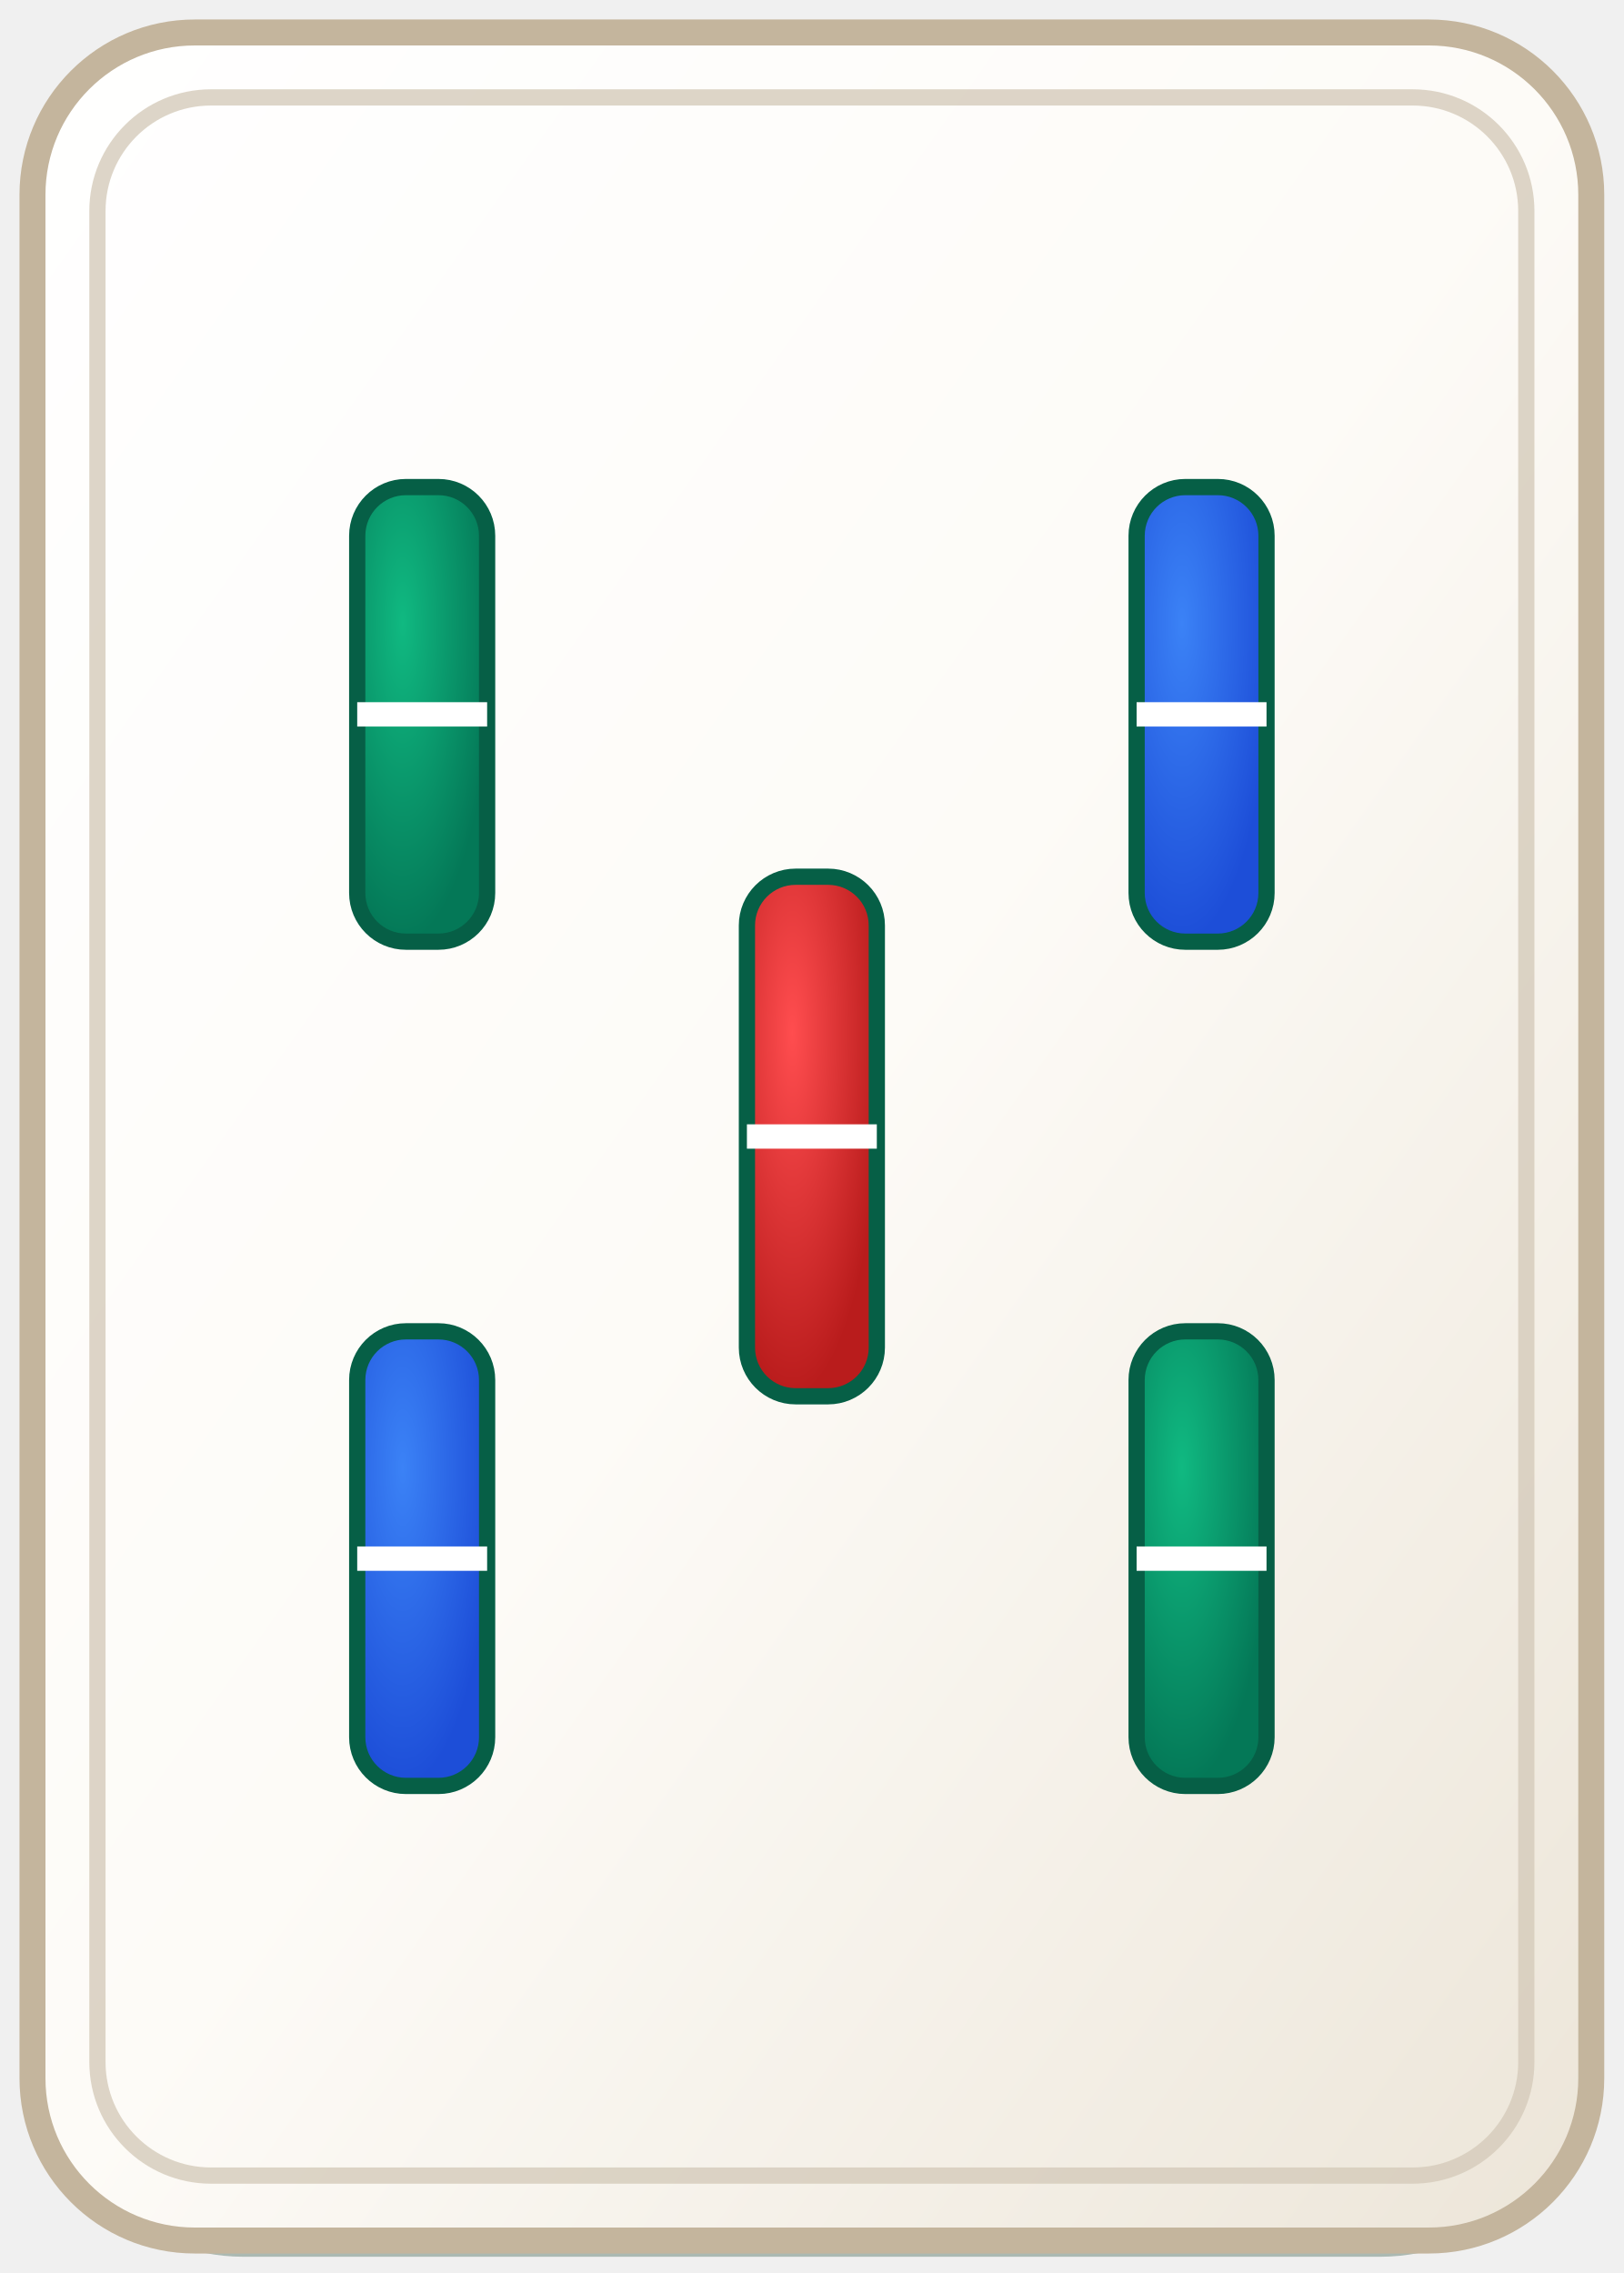
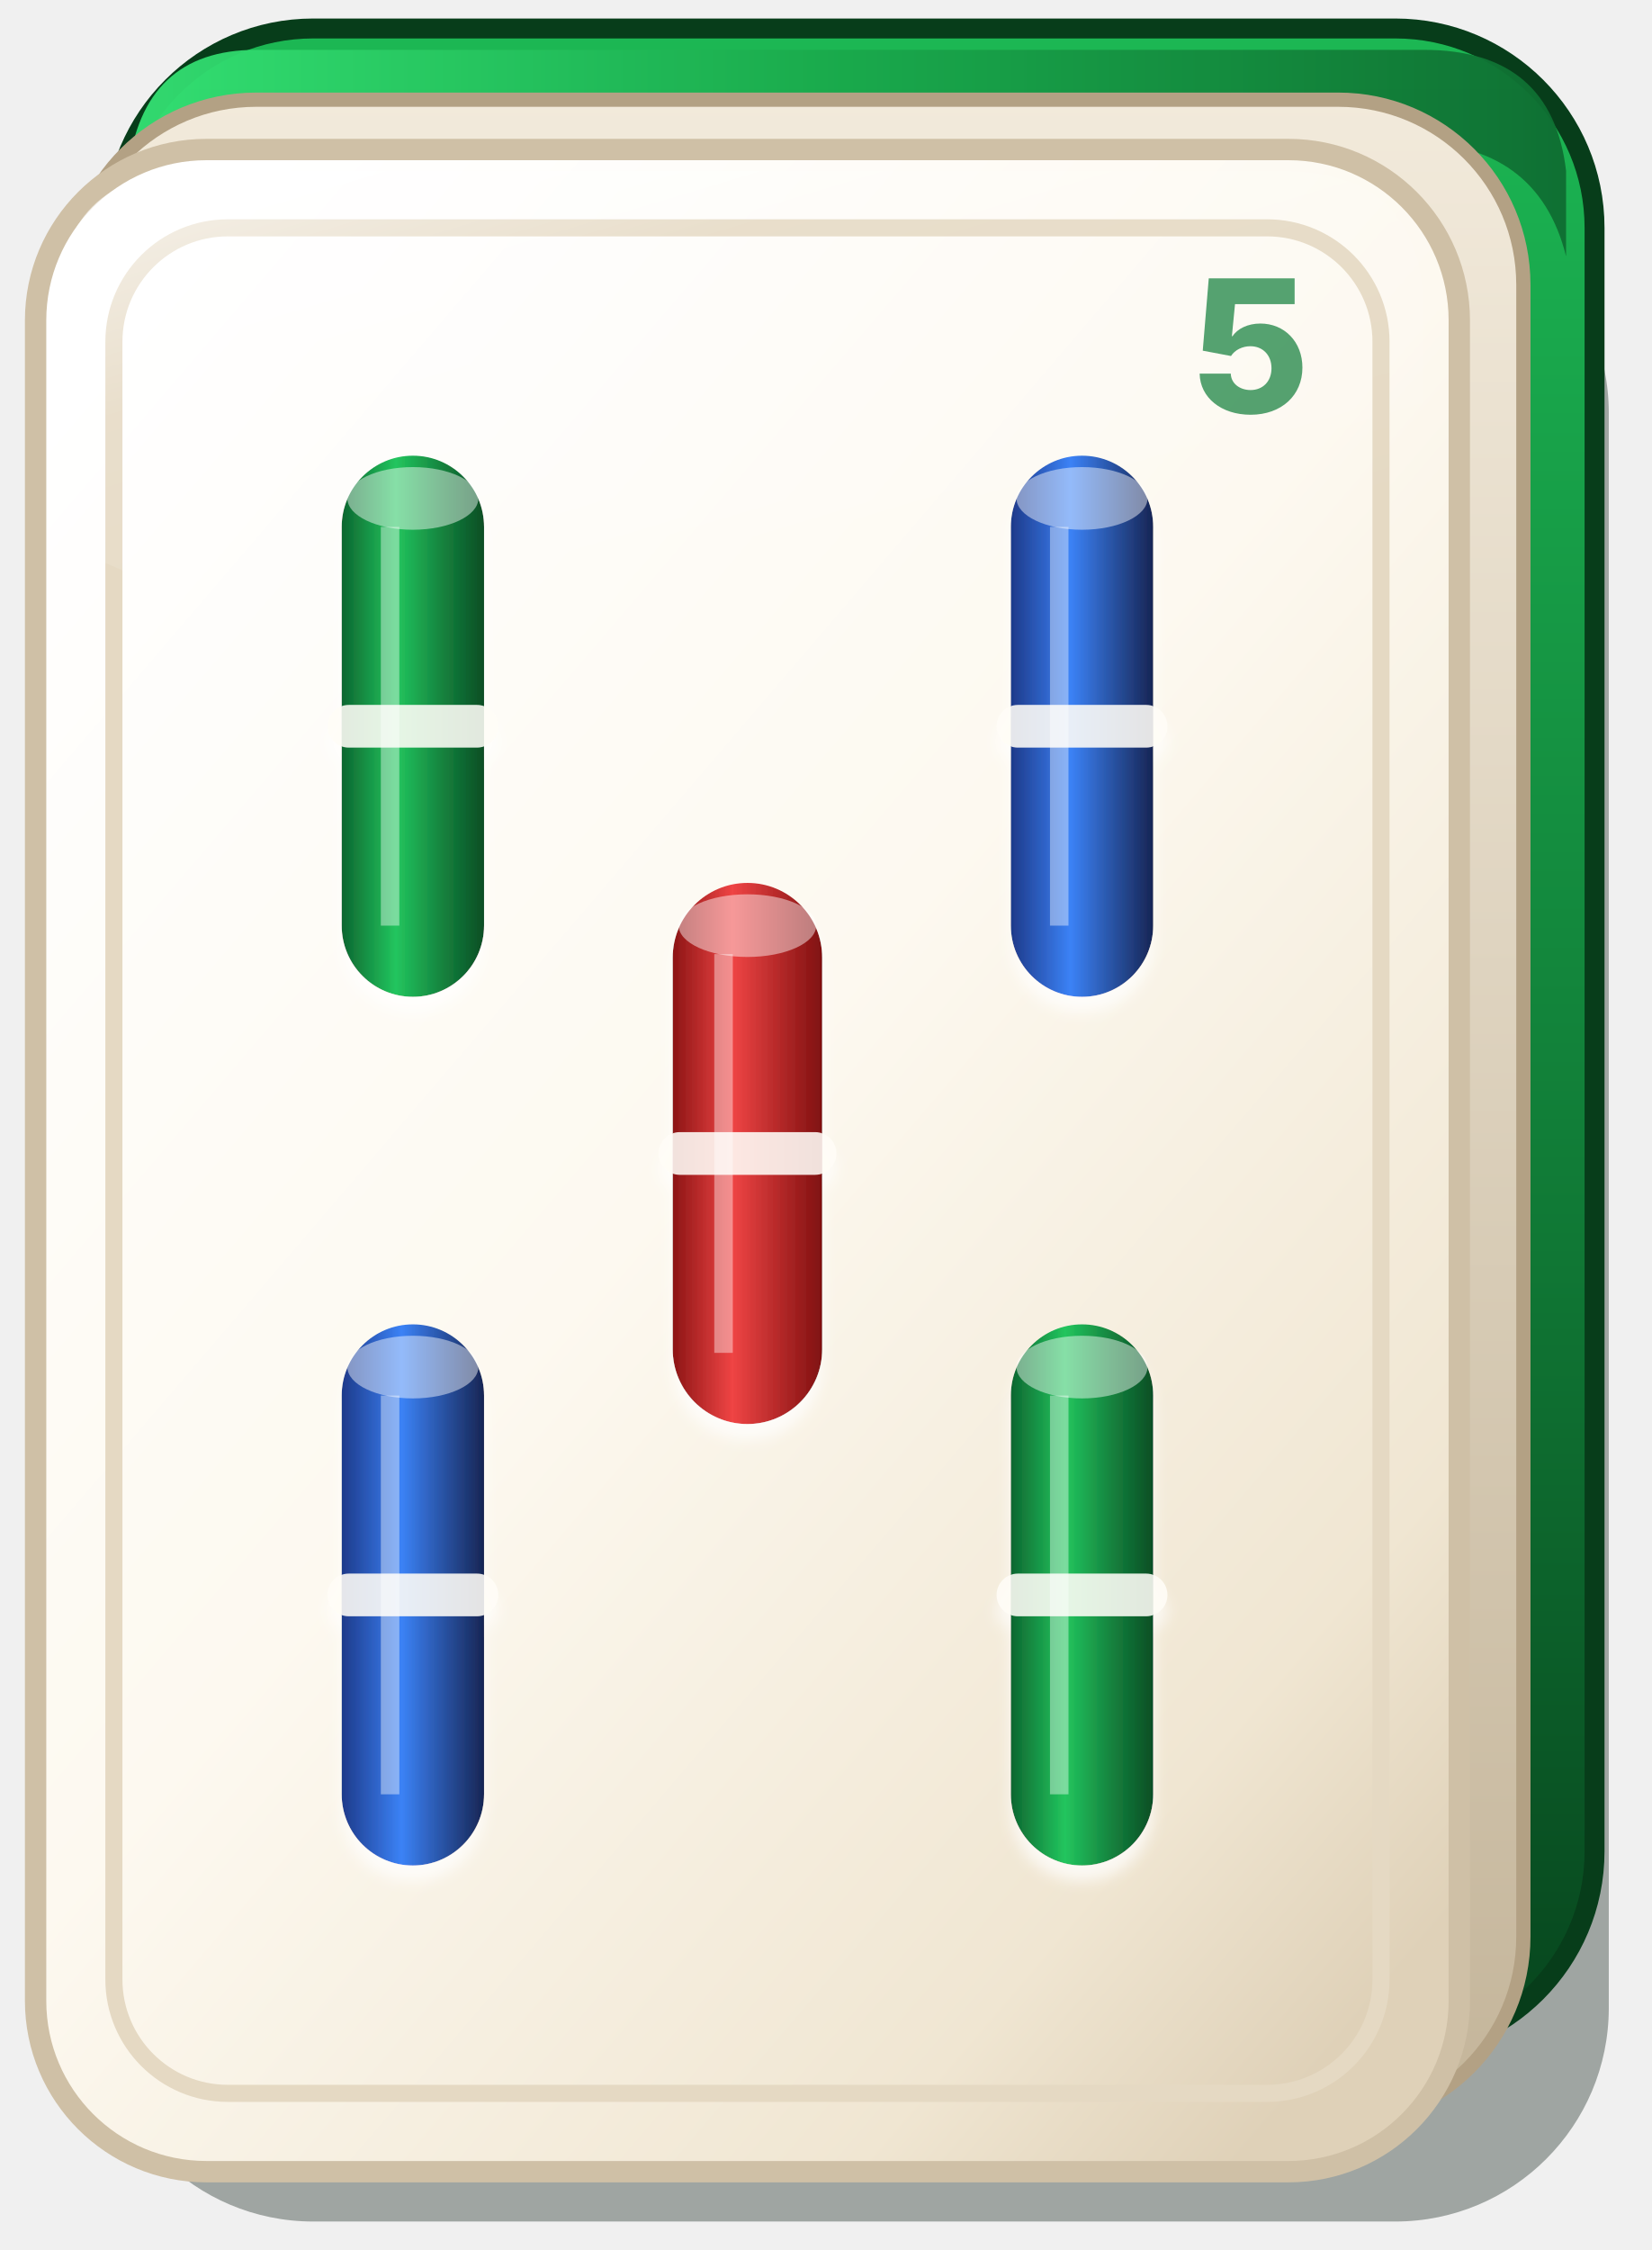
- <svg xmlns="http://www.w3.org/2000/svg" viewBox="0 0 100 140" width="100" height="140">
+ <svg xmlns="http://www.w3.org/2000/svg" viewBox="0 0 116 158" width="116" height="158">
  <defs>
-     <linearGradient id="ivoryGrad" x1="0%" y1="0%" x2="100%" y2="100%">
+     <linearGradient id="jadeTop" x1="0%" y1="0%" x2="100%" y2="0%">
+       <stop offset="0%" stop-color="#34e073" />
+       <stop offset="50%" stop-color="#19a84b" />
+       <stop offset="100%" stop-color="#0f6d31" />
+     </linearGradient>
+     <linearGradient id="jadeSide" x1="0%" y1="0%" x2="0%" y2="100%">
+       <stop offset="0%" stop-color="#1cb854" />
+       <stop offset="60%" stop-color="#107835" />
+       <stop offset="100%" stop-color="#07441d" />
+     </linearGradient>
+     <linearGradient id="ivorySide" x1="0%" y1="0%" x2="0%" y2="100%">
+       <stop offset="0%" stop-color="#f2eadb" />
+       <stop offset="100%" stop-color="#c4b59a" />
+     </linearGradient>
+     <linearGradient id="ivoryFace" x1="12%" y1="4%" x2="88%" y2="96%">
      <stop offset="0%" stop-color="#ffffff" />
-       <stop offset="50%" stop-color="#fdfbf7" />
-       <stop offset="100%" stop-color="#ece5d8" />
+       <stop offset="48%" stop-color="#fdf9f0" />
+       <stop offset="86%" stop-color="#f0e6d2" />
+       <stop offset="100%" stop-color="#dfd1b8" />
    </linearGradient>
-     <linearGradient id="jadeGrad" x1="0%" y1="0%" x2="100%" y2="100%">
-       <stop offset="0%" stop-color="#1b5e3a" />
-       <stop offset="100%" stop-color="#0b3820" />
+     <linearGradient id="gloss" x1="0%" y1="0%" x2="60%" y2="85%">
+       <stop offset="0%" stop-color="#ffffff" stop-opacity="0.72" />
+       <stop offset="35%" stop-color="#ffffff" stop-opacity="0.14" />
+       <stop offset="100%" stop-color="#ffffff" stop-opacity="0" />
    </linearGradient>
-     <radialGradient id="dotRed" cx="35%" cy="30%" r="70%">
-       <stop offset="0%" stop-color="#ff4d4f" />
-       <stop offset="100%" stop-color="#b91c1c" />
+     <radialGradient id="cRed" cx="35%" cy="30%" r="70%">
+       <stop offset="0%" stop-color="#f84242" />
+       <stop offset="65%" stop-color="#c81e1e" />
+       <stop offset="100%" stop-color="#7f1010" />
    </radialGradient>
-     <radialGradient id="dotGreen" cx="35%" cy="30%" r="70%">
-       <stop offset="0%" stop-color="#10b981" />
-       <stop offset="100%" stop-color="#047857" />
+     <radialGradient id="cGreen" cx="35%" cy="30%" r="70%">
+       <stop offset="0%" stop-color="#22c55e" />
+       <stop offset="65%" stop-color="#15803d" />
+       <stop offset="100%" stop-color="#064e3b" />
    </radialGradient>
-     <radialGradient id="dotBlue" cx="35%" cy="30%" r="70%">
+     <radialGradient id="cBlue" cx="35%" cy="30%" r="70%">
      <stop offset="0%" stop-color="#3b82f6" />
-       <stop offset="100%" stop-color="#1d4ed8" />
+       <stop offset="65%" stop-color="#1d4ed8" />
+       <stop offset="100%" stop-color="#172554" />
    </radialGradient>
+     <linearGradient id="bamGreen" x1="0%" y1="0%" x2="100%" y2="0%">
+       <stop offset="0%" stop-color="#0d6630" />
+       <stop offset="38%" stop-color="#22c55e" />
+       <stop offset="72%" stop-color="#15803d" />
+       <stop offset="100%" stop-color="#064e24" />
+     </linearGradient>
+     <linearGradient id="bamRed" x1="0%" y1="0%" x2="100%" y2="0%">
+       <stop offset="0%" stop-color="#8c1515" />
+       <stop offset="40%" stop-color="#ef4444" />
+       <stop offset="100%" stop-color="#7f1010" />
+     </linearGradient>
+     <linearGradient id="bamBlue" x1="0%" y1="0%" x2="100%" y2="0%">
+       <stop offset="0%" stop-color="#1e3a8a" />
+       <stop offset="42%" stop-color="#3b82f6" />
+       <stop offset="100%" stop-color="#172554" />
+     </linearGradient>
+     <filter id="engrave" x="-8%" y="-8%" width="116%" height="116%">
+       <feDropShadow dx="0" dy="1.1" stdDeviation="0.5" flood-color="#ffffff" flood-opacity="0.75" />
+     </filter>
  </defs>
-   <rect x="3" y="5" width="94" height="134" rx="12" fill="#0b3820" opacity="0.3" />
-   <rect x="2" y="2" width="96" height="136" rx="10" fill="url(#ivoryGrad)" stroke="#c4b59d" stroke-width="1.6" />
-   <rect x="6" y="6" width="88" height="128" rx="7" fill="none" stroke="#d5cbba" stroke-width="1" opacity="0.8" />
-   <rect x="22" y="30" width="8" height="28" rx="3" fill="url(#dotGreen)" stroke="#065f46" stroke-width="1" />
-   <line x1="22" y1="44" x2="30" y2="44" stroke="#ffffff" stroke-width="1.5" />
-   <rect x="70" y="30" width="8" height="28" rx="3" fill="url(#dotBlue)" stroke="#065f46" stroke-width="1" />
-   <line x1="70" y1="44" x2="78" y2="44" stroke="#ffffff" stroke-width="1.5" />
-   <rect x="46" y="54" width="8" height="32" rx="3" fill="url(#dotRed)" stroke="#065f46" stroke-width="1" />
-   <line x1="46" y1="70" x2="54" y2="70" stroke="#ffffff" stroke-width="1.5" />
-   <rect x="22" y="82" width="8" height="28" rx="3" fill="url(#dotBlue)" stroke="#065f46" stroke-width="1" />
-   <line x1="22" y1="96" x2="30" y2="96" stroke="#ffffff" stroke-width="1.5" />
-   <rect x="70" y="82" width="8" height="28" rx="3" fill="url(#dotGreen)" stroke="#065f46" stroke-width="1" />
-   <line x1="70" y1="96" x2="78" y2="96" stroke="#ffffff" stroke-width="1.5" />
+   <rect x="7" y="14" width="106" height="142" rx="15" fill="#03140b" opacity="0.34" />
+   <rect x="8" y="2" width="104" height="142" rx="14" fill="url(#jadeSide)" stroke="#073d1a" stroke-width="1.4" />
+   <path d="M18 3.5 H100 Q109 3.5 110 12 V18 Q108 10 99 10 H16 Q10 10 9 16 V12 Q10 3.5 18 3.5 Z" fill="url(#jadeTop)" opacity="0.95" />
+   <rect x="5" y="7" width="102" height="142" rx="13" fill="url(#ivorySide)" stroke="#b3a184" stroke-width="1" />
+   <rect x="2.5" y="10.5" width="100" height="142" rx="12" fill="url(#ivoryFace)" stroke="#cfc0a6" stroke-width="1.5" />
+   <rect x="8" y="16" width="89" height="131" rx="8" fill="none" stroke="#e5d9c3" stroke-width="1.2" />
+   <path d="M14 12 H90 Q100 12 100 22 V48 Q56 62 4 38 V22 Q4 12 14 12 Z" fill="url(#gloss)" />
+   <g filter="url(#engrave)">
+     <g transform="translate(29,51) rotate(0)">
+       <rect x="-5" y="-19" width="10" height="38" rx="5" fill="url(#bamGreen)" />
+       <ellipse cx="0" cy="-16" rx="4.6" ry="2.2" fill="#ffffff" opacity="0.45" />
+       <rect x="-6" y="-1.5" width="12" height="3" rx="1.5" fill="#fffdf7" opacity="0.88" />
+       <line x1="-1.6" y1="-14" x2="-1.6" y2="14" stroke="#ffffff" stroke-width="1.3" opacity="0.4" />
+     </g>
+     <g transform="translate(76,51) rotate(0)">
+       <rect x="-5" y="-19" width="10" height="38" rx="5" fill="url(#bamBlue)" />
+       <ellipse cx="0" cy="-16" rx="4.6" ry="2.2" fill="#ffffff" opacity="0.45" />
+       <rect x="-6" y="-1.5" width="12" height="3" rx="1.5" fill="#fffdf7" opacity="0.88" />
+       <line x1="-1.6" y1="-14" x2="-1.6" y2="14" stroke="#ffffff" stroke-width="1.3" opacity="0.4" />
+     </g>
+     <g transform="translate(52.5,81) rotate(0)">
+       <rect x="-5.25" y="-19" width="10.5" height="38" rx="5.25" fill="url(#bamRed)" />
+       <ellipse cx="0" cy="-16" rx="4.83" ry="2.2" fill="#ffffff" opacity="0.45" />
+       <rect x="-6.25" y="-1.5" width="12.5" height="3" rx="1.5" fill="#fffdf7" opacity="0.88" />
+       <line x1="-1.68" y1="-14" x2="-1.68" y2="14" stroke="#ffffff" stroke-width="1.3" opacity="0.4" />
+     </g>
+     <g transform="translate(29,112) rotate(0)">
+       <rect x="-5" y="-19" width="10" height="38" rx="5" fill="url(#bamBlue)" />
+       <ellipse cx="0" cy="-16" rx="4.6" ry="2.2" fill="#ffffff" opacity="0.45" />
+       <rect x="-6" y="-1.5" width="12" height="3" rx="1.5" fill="#fffdf7" opacity="0.88" />
+       <line x1="-1.6" y1="-14" x2="-1.6" y2="14" stroke="#ffffff" stroke-width="1.3" opacity="0.4" />
+     </g>
+     <g transform="translate(76,112) rotate(0)">
+       <rect x="-5" y="-19" width="10" height="38" rx="5" fill="url(#bamGreen)" />
+       <ellipse cx="0" cy="-16" rx="4.6" ry="2.2" fill="#ffffff" opacity="0.45" />
+       <rect x="-6" y="-1.5" width="12" height="3" rx="1.5" fill="#fffdf7" opacity="0.88" />
+       <line x1="-1.6" y1="-14" x2="-1.6" y2="14" stroke="#ffffff" stroke-width="1.3" opacity="0.4" />
+     </g>
+   </g>
+   <text x="92" y="29" text-anchor="end" font-family="system-ui, -apple-system, sans-serif" font-size="13" font-weight="800" fill="#15803d" opacity="0.72">5</text>
</svg>
